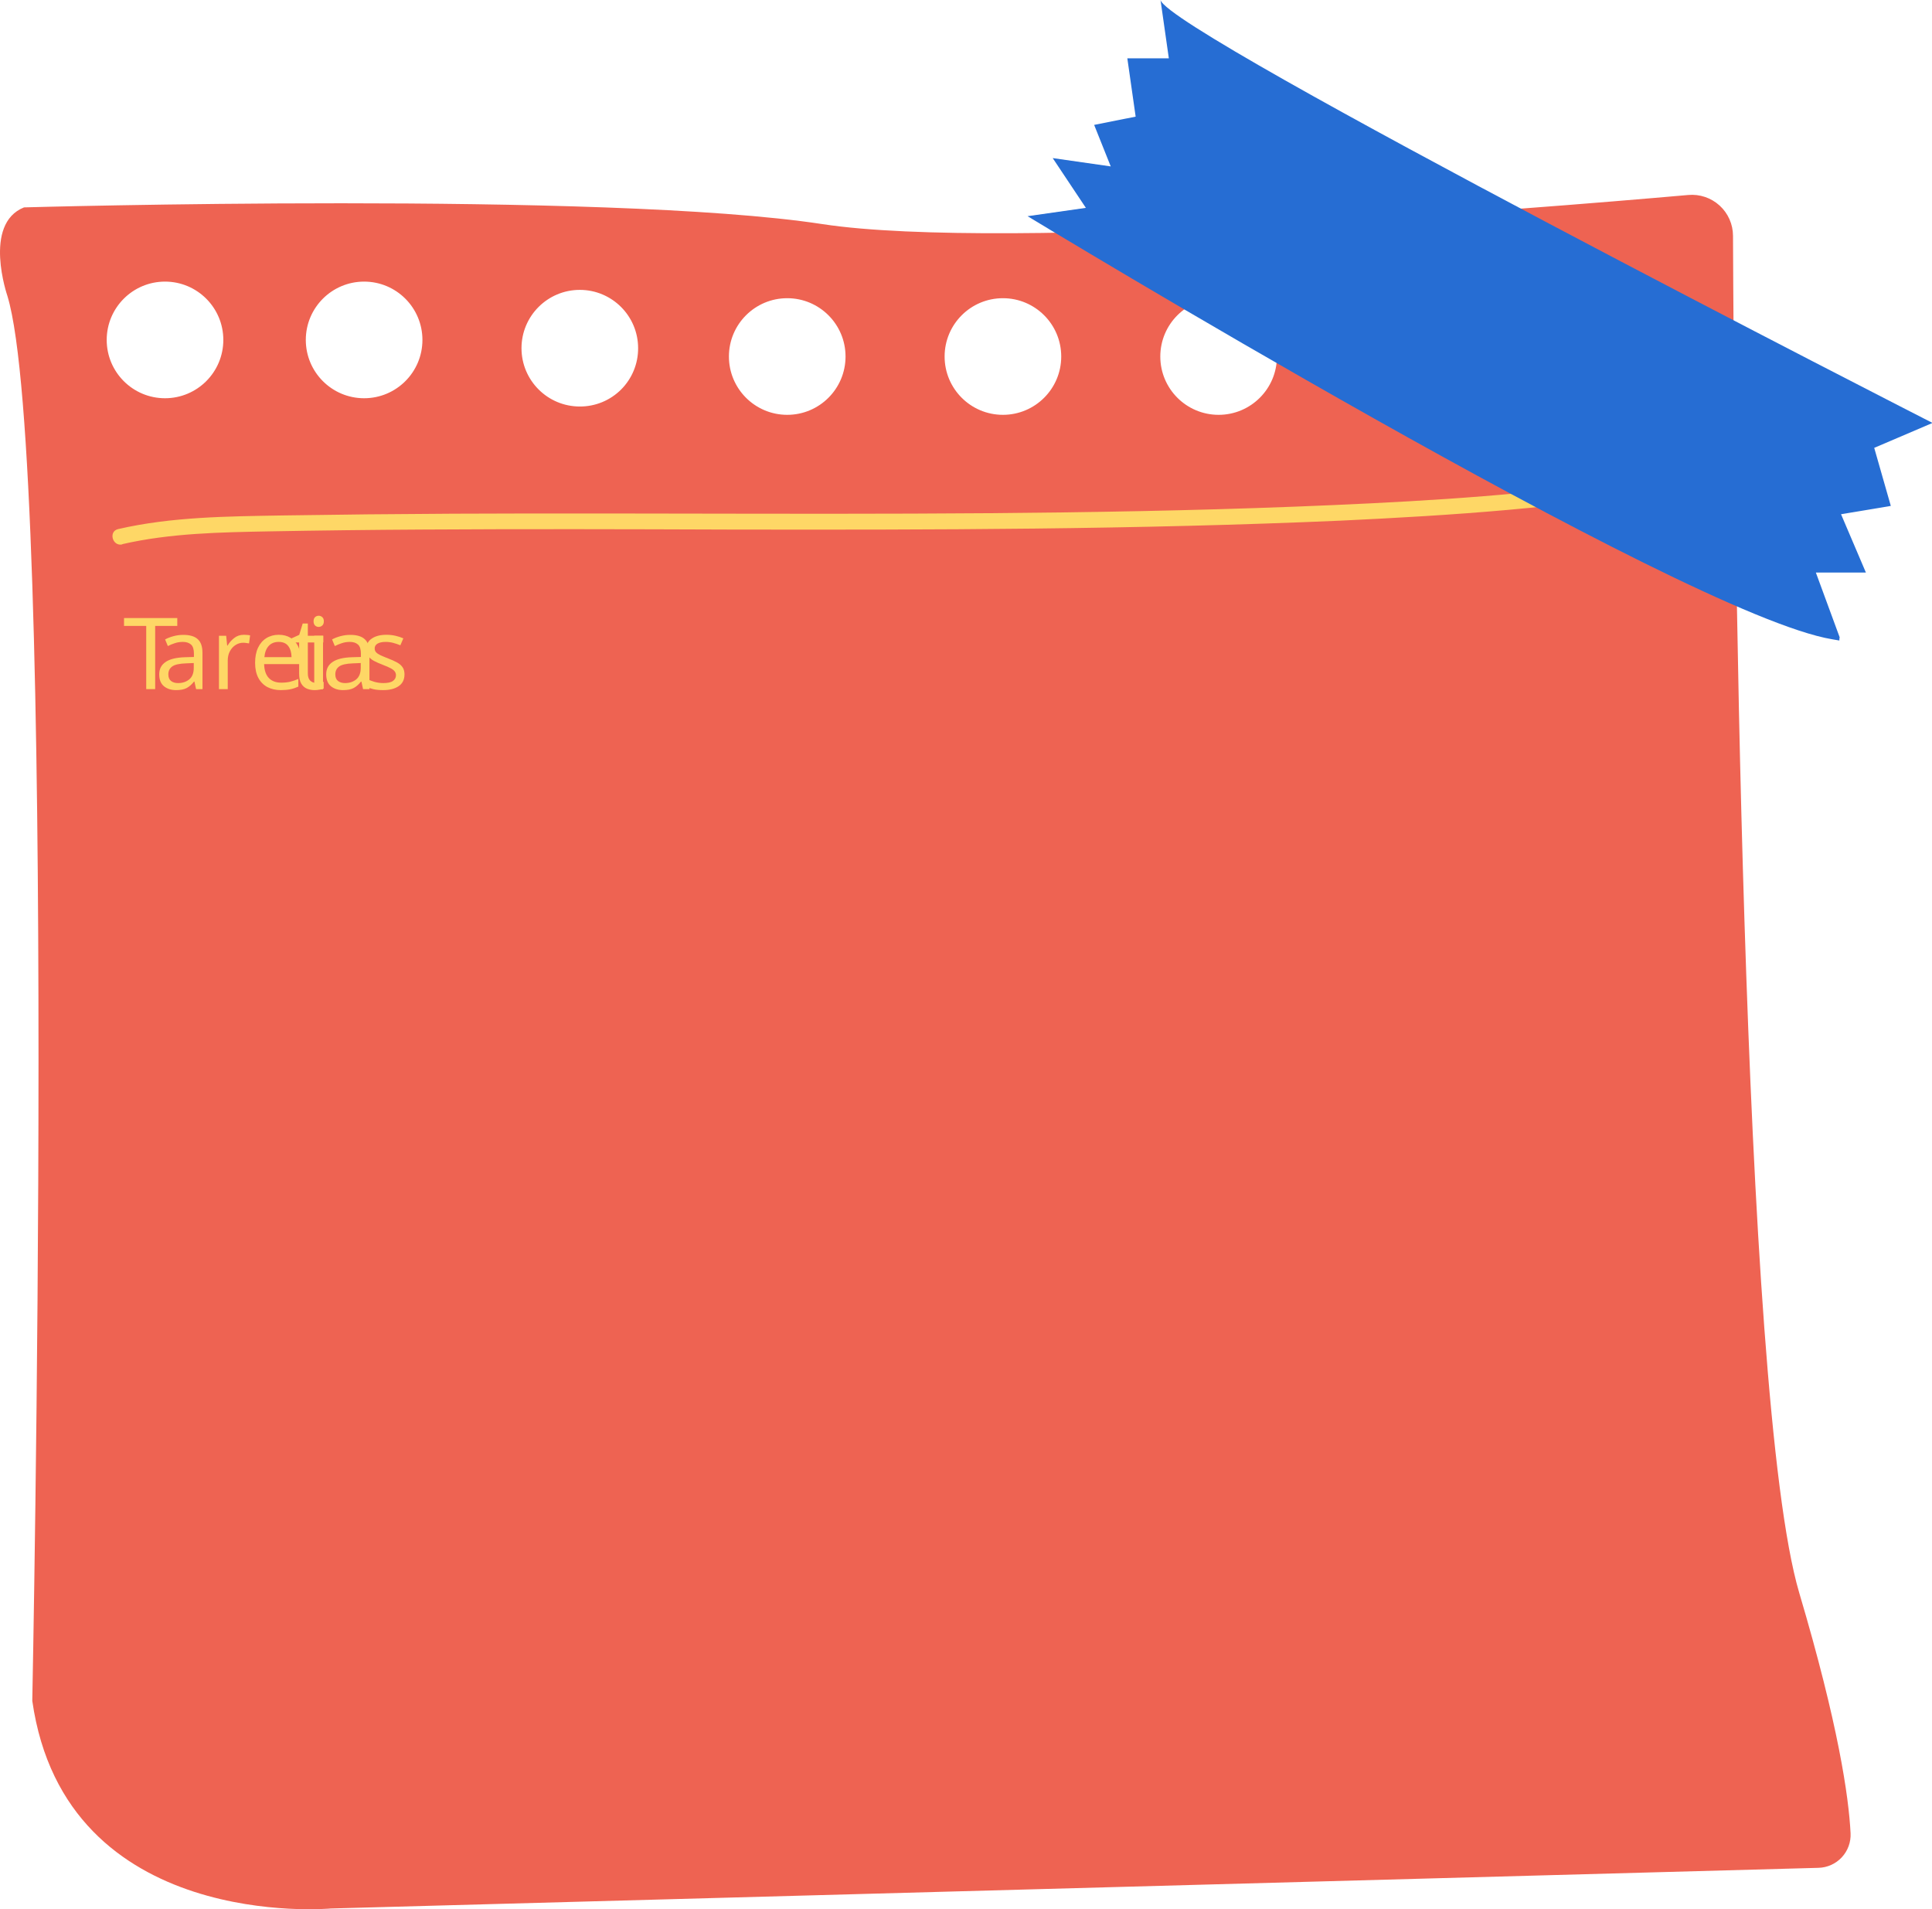
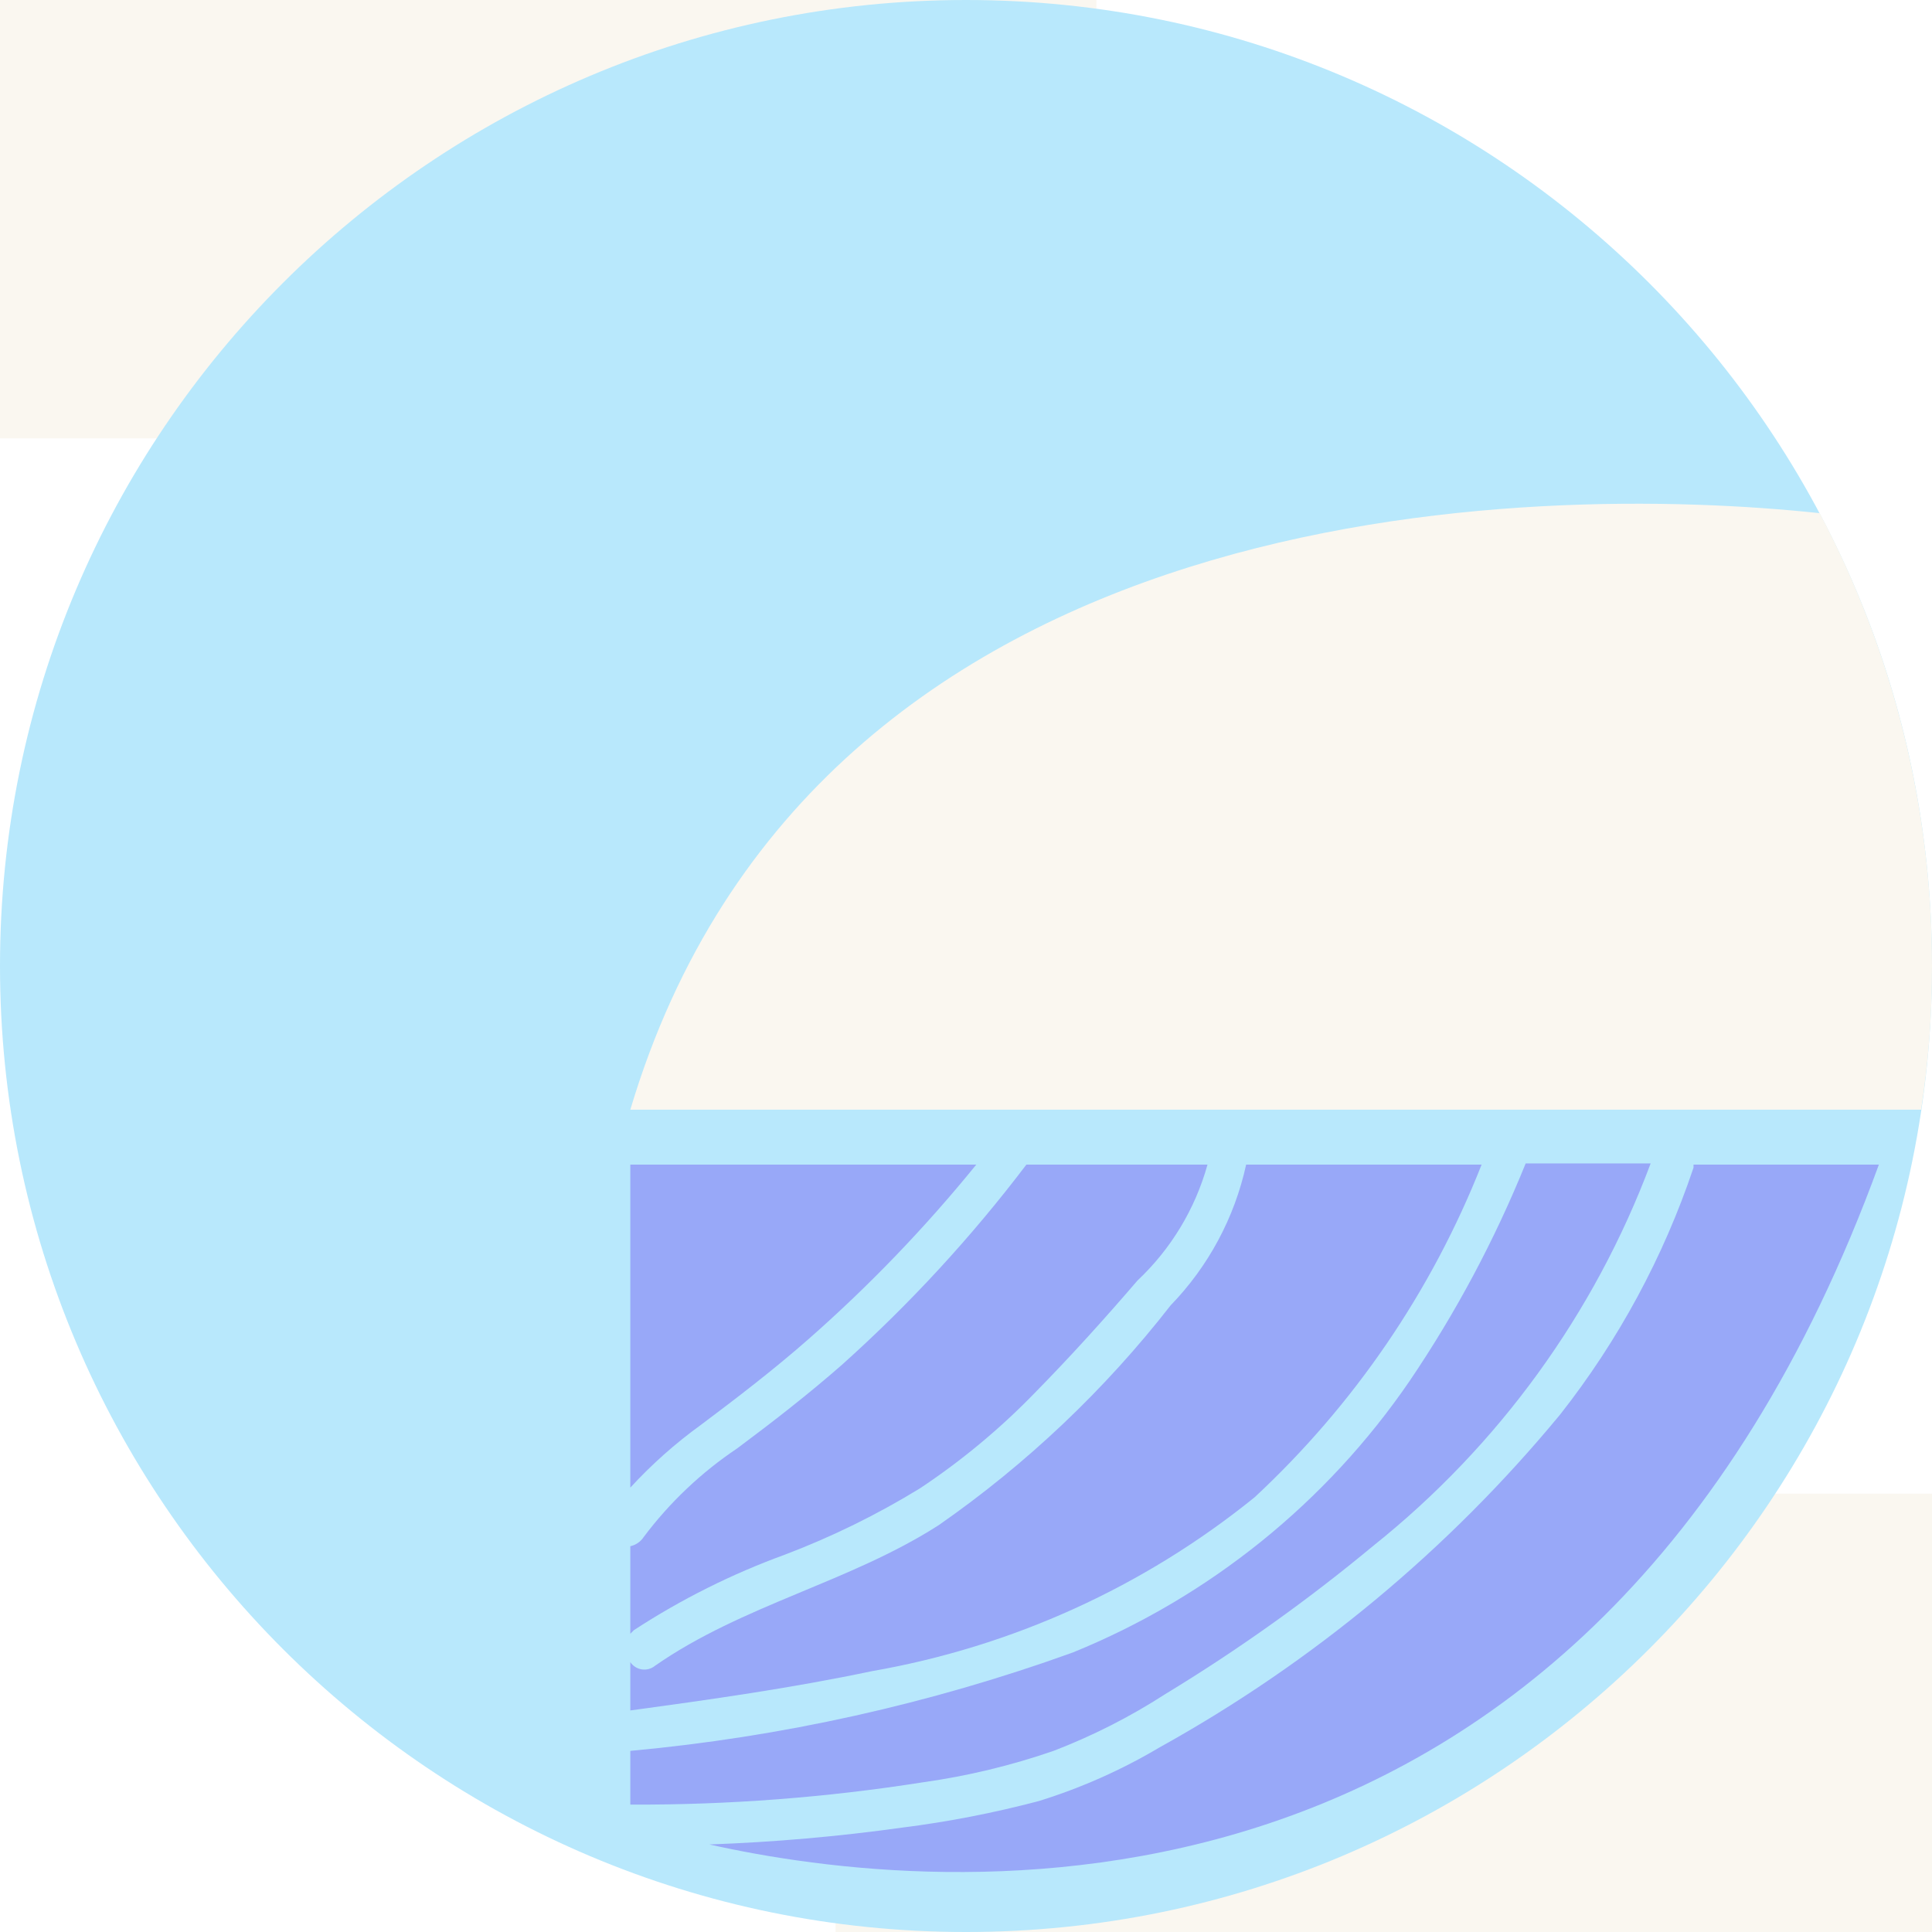
- <svg xmlns="http://www.w3.org/2000/svg" viewBox="0 0 364.47 360.09">
+ <svg xmlns="http://www.w3.org/2000/svg" id="Layer_1" data-name="Layer 1" viewBox="0 0 32 32">
  <defs>
-     <style>.cls-1{fill:#ee6352;}.cls-2,.cls-4{fill:#fed766;}.cls-3{fill:#266dd3;}.cls-4{font-size:18.78px;font-family:BebasNeue-Regular, Bebas Neue;}.cls-5{letter-spacing:-0.05em;}.cls-6{letter-spacing:0em;}.cls-7{letter-spacing:0em;}</style>
+     <style>.cls-1{fill:#faf7f0;}.cls-2{fill:#b8e8fc;}.cls-3{fill:#98a8f8;}</style>
  </defs>
-   <g id="Layer_2" data-name="Layer 2">
-     <g id="Logo">
-       <g id="favicon">
-         <path id="Nota" class="cls-1" d="M339.43,300.48c-11.05-37.32-12.34-215-12.5-256a7.75,7.75,0,0,0-8.44-7.7c-29.6,2.61-129,10.74-163.37,5.49C114.08,36,4.53,39.12,4.53,39.12-3.3,42.25,1.4,55.83,1.4,55.83c9.39,30.8,4.69,265,4.69,265C12.35,364.64,62.43,360,62.43,360l280.62-7.67a6.22,6.22,0,0,0,6.06-6.52C348.76,338.89,346.82,325.4,339.43,300.48ZM31.13,75.12a11,11,0,1,1,11-11A11,11,0,0,1,31.13,75.12Zm37.56,0a11,11,0,1,1,11-11A11,11,0,0,1,68.69,75.12Zm40.69,1.56a11,11,0,1,1,11-11A10.95,10.95,0,0,1,109.38,76.68Zm39.13,1.57a11,11,0,1,1,11-11A11,11,0,0,1,148.51,78.25Zm40.69,0a11,11,0,1,1,11-11A11,11,0,0,1,189.2,78.25Zm40.69,0a11,11,0,1,1,11-11A11,11,0,0,1,229.89,78.25Zm37.55-1.57a11,11,0,1,1,11-11A10.95,10.95,0,0,1,267.44,76.68ZM301.87,72a11,11,0,1,1,11-11A11,11,0,0,1,301.87,72Z" />
-         <g id="LineaNota">
-           <path class="cls-2" d="M23.05,102.65c9.15-2.1,18.55-2.24,27.89-2.42q14.31-.26,28.61-.34c19.27-.12,38.54-.07,57.8,0,38.53.07,77.07,0,115.57-1.68,21.08-1,42.19-2.38,63-6.12,1.89-.34,1.09-3.23-.8-2.89-18.64,3.35-37.54,4.8-56.43,5.74-19.22.95-38.45,1.45-57.69,1.71-38.53.52-77.07.07-115.6.25q-16.06.08-32.11.33c-10.38.18-20.86.24-31,2.57-1.88.43-1.08,3.33.8,2.89Z" />
-         </g>
-         <path id="Cinta" class="cls-3" d="M347.05,120.21,342.56,108H352l-4.69-11,9.39-1.57-3.13-10.95,11-4.7S220.5,6.26,218.93,0l1.57,11h-7.83l1.57,11-7.83,1.56,3.13,7.83-10.95-1.57,6.26,9.39-11,1.57s123.63,75.12,151.8,79.81l1.34.23C347,120.55,347,120.38,347.05,120.21Z" />
-         <text class="cls-4" transform="translate(23.21 129.99)">
-           <tspan class="cls-5">T</tspan>
-           <tspan x="5.97" y="0">arei</tspan>
-           <tspan class="cls-5" x="31.49" y="0">t</tspan>
-           <tspan class="cls-6" x="37.47" y="0">a</tspan>
-           <tspan class="cls-7" x="44.94" y="0">s</tspan>
-         </text>
-       </g>
-     </g>
+   <g id="favicon">
+     <rect class="cls-1" x="13.84" y="24.74" width="18.16" height="7.26" />
+     <rect class="cls-1" width="18.16" height="7.26" />
+     <circle class="cls-2" cx="16" cy="16" r="16" />
+     <path class="cls-1" d="M32,16v0A16,16,0,0,0,30.14,8.5c-4.66-.5-16.63-.41-19.7,9.88H31.82A15.34,15.34,0,0,0,32,16Z" />
+     <path class="cls-3" d="M13.94,22.61c-.56.49-1.14.94-1.73,1.38a6.37,6.37,0,0,0-1.55,1.47.35.35,0,0,1-.22.15v1.45L10.5,27A12.25,12.25,0,0,1,13,25.75a13.29,13.29,0,0,0,2.24-1.1,11.55,11.55,0,0,0,1.9-1.58c.59-.6,1.15-1.22,1.7-1.86A4.17,4.17,0,0,0,20,19.29H17A23.62,23.62,0,0,1,13.94,22.61Z" />
+     <path class="cls-3" d="M15.55,25.26c-1.48.95-3.25,1.32-4.7,2.33a.28.28,0,0,1-.41-.06v.8c1.33-.18,2.67-.37,4-.65a13.86,13.86,0,0,0,6.34-2.88,15.08,15.08,0,0,0,3.76-5.51H20.64a4.83,4.83,0,0,1-1.25,2.33A17.68,17.68,0,0,1,15.55,25.26Z" />
+     <path class="cls-3" d="M17.45,29a10.06,10.06,0,0,0,1.85-.94,28.8,28.8,0,0,0,3.45-2.46,14.69,14.69,0,0,0,4.59-6.33H25.27a19.42,19.42,0,0,1-1.92,3.6,12.44,12.44,0,0,1-5.58,4.5A29.57,29.57,0,0,1,10.44,29v.89a30.38,30.38,0,0,0,4.85-.37A11.5,11.5,0,0,0,17.45,29Z" />
+     <path class="cls-3" d="M28.05,19.29s0,0,0,.05a13.63,13.63,0,0,1-2.21,4.09,23.18,23.18,0,0,1-6.63,5.51,9.33,9.33,0,0,1-2,.89,17.35,17.35,0,0,1-2.26.44,31.16,31.16,0,0,1-3.2.28c3.71.83,14.53,2,19.37-11.26Z" />
+     <path class="cls-3" d="M11.61,23.6c.6-.45,1.2-.91,1.77-1.41a23.9,23.9,0,0,0,2.79-2.9H10.44v5.35A7.76,7.76,0,0,1,11.61,23.6Z" />
  </g>
</svg>
